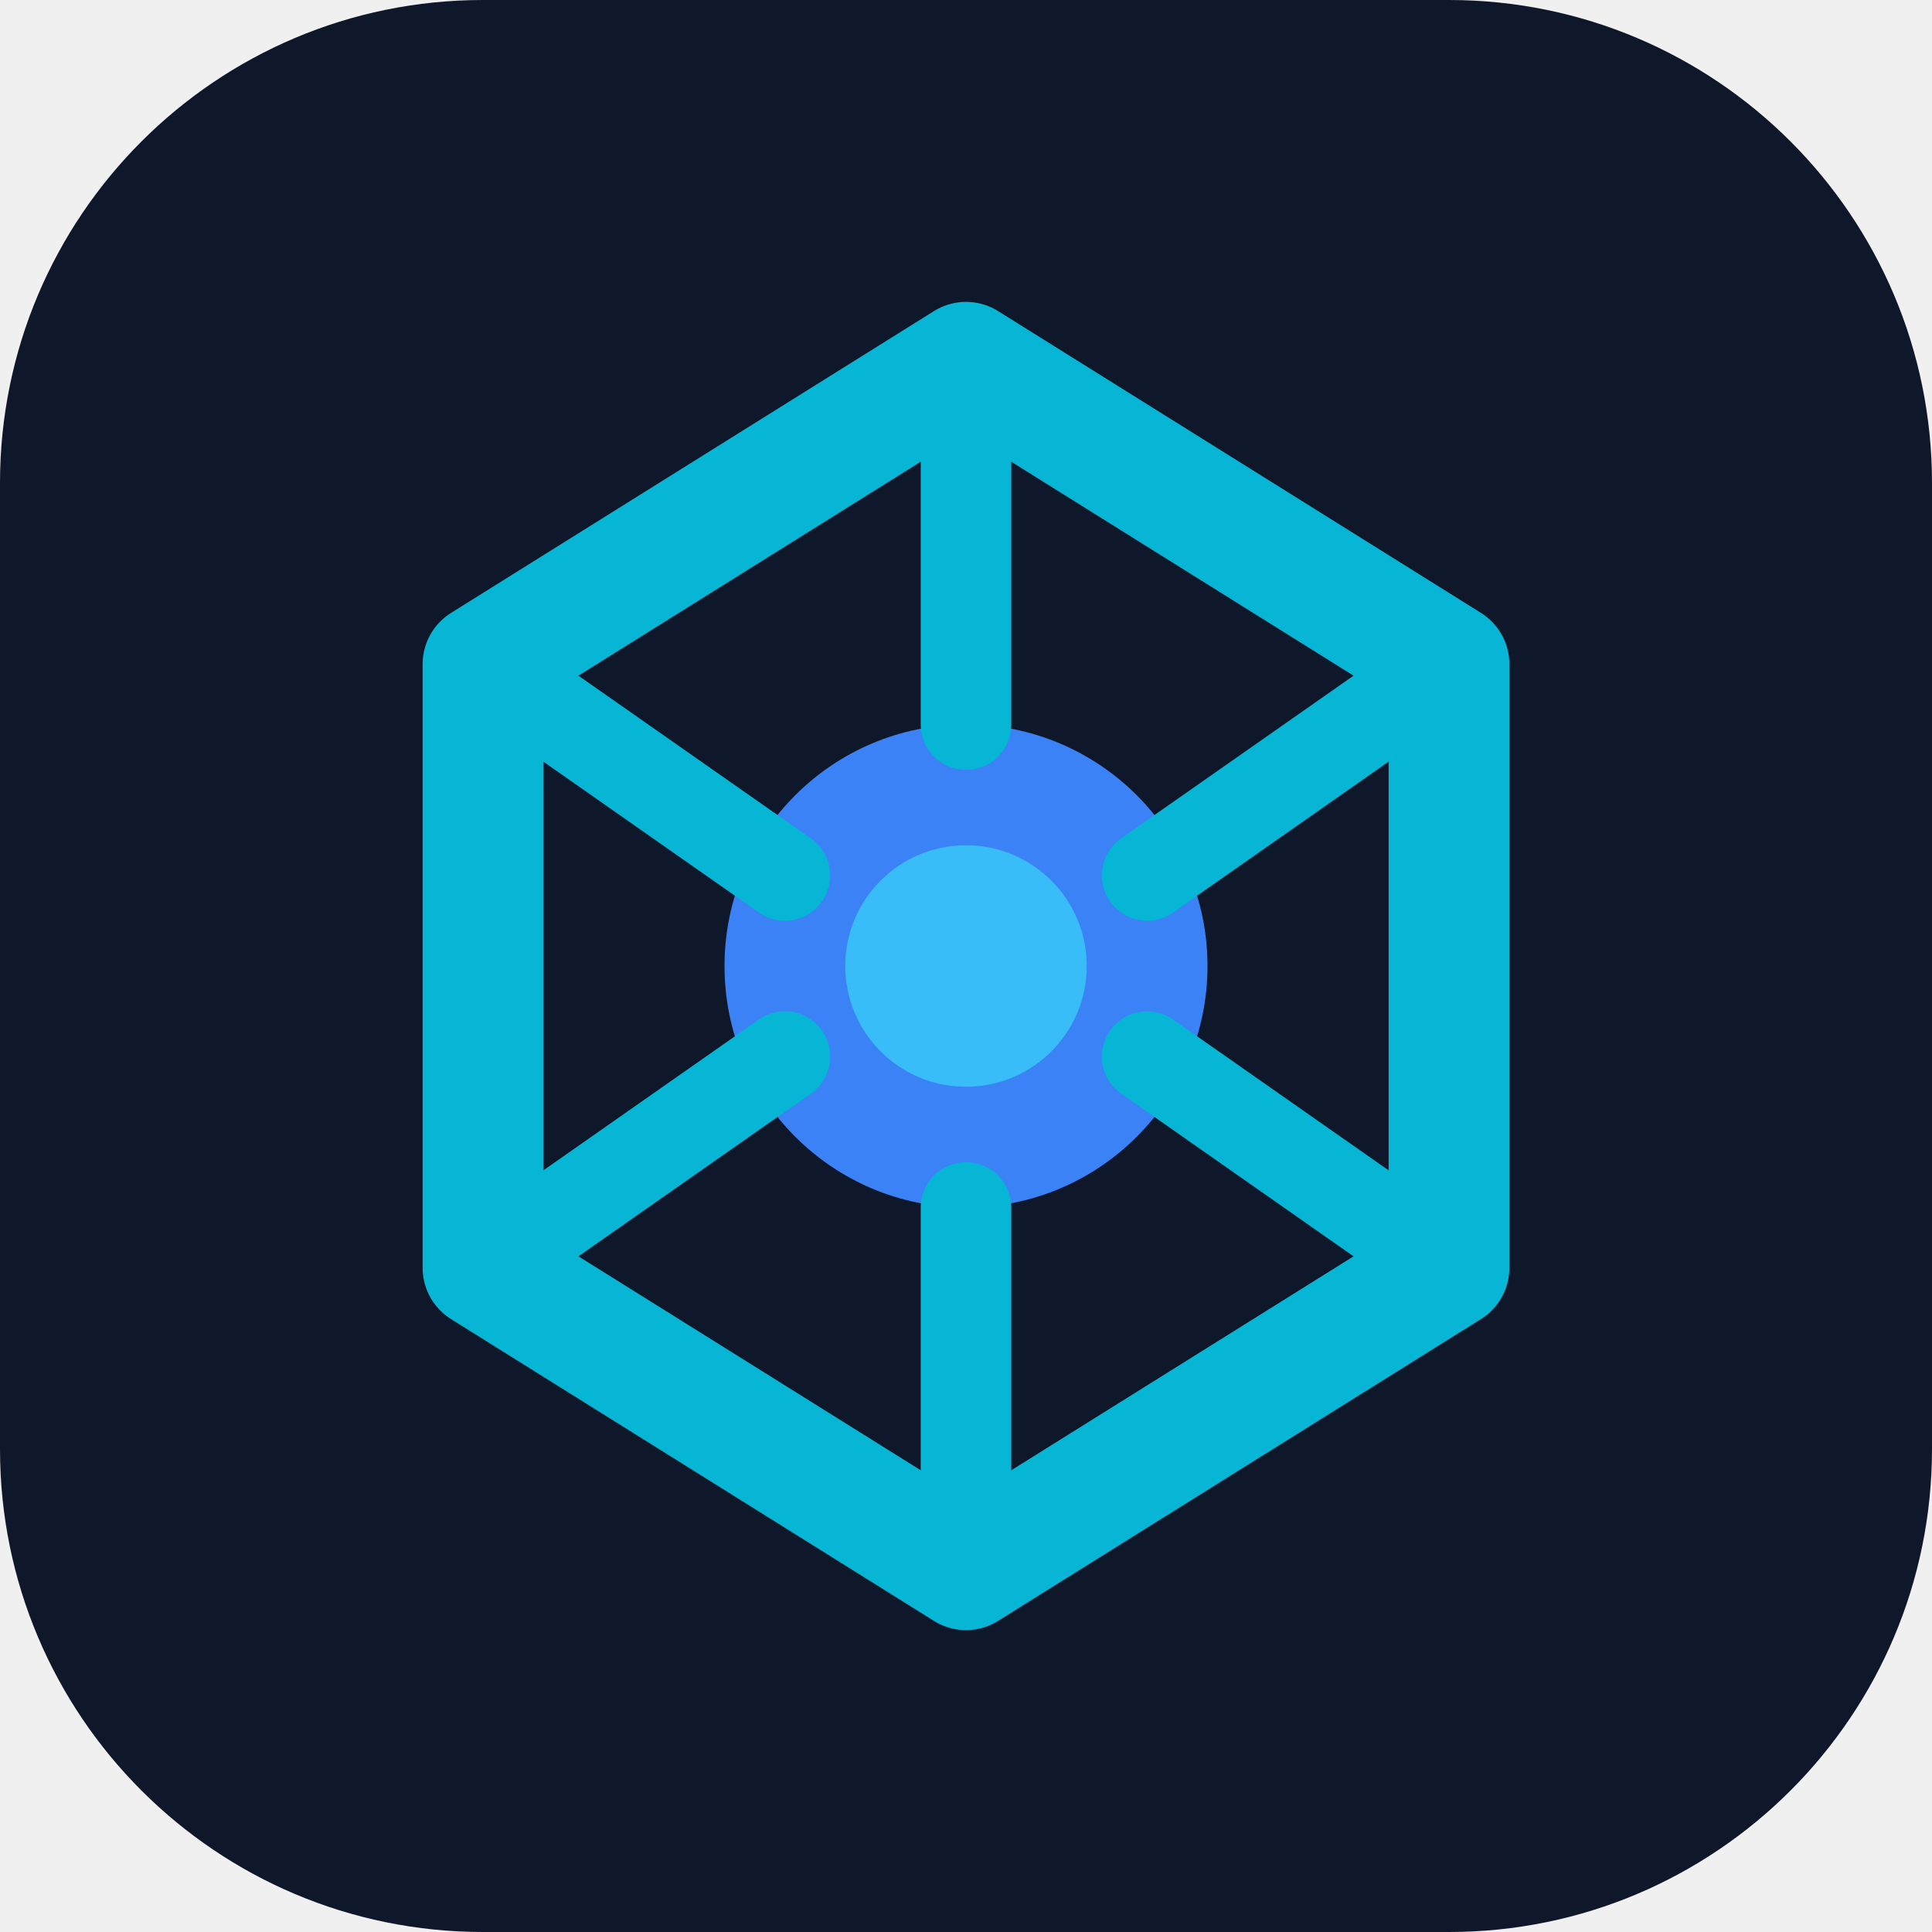
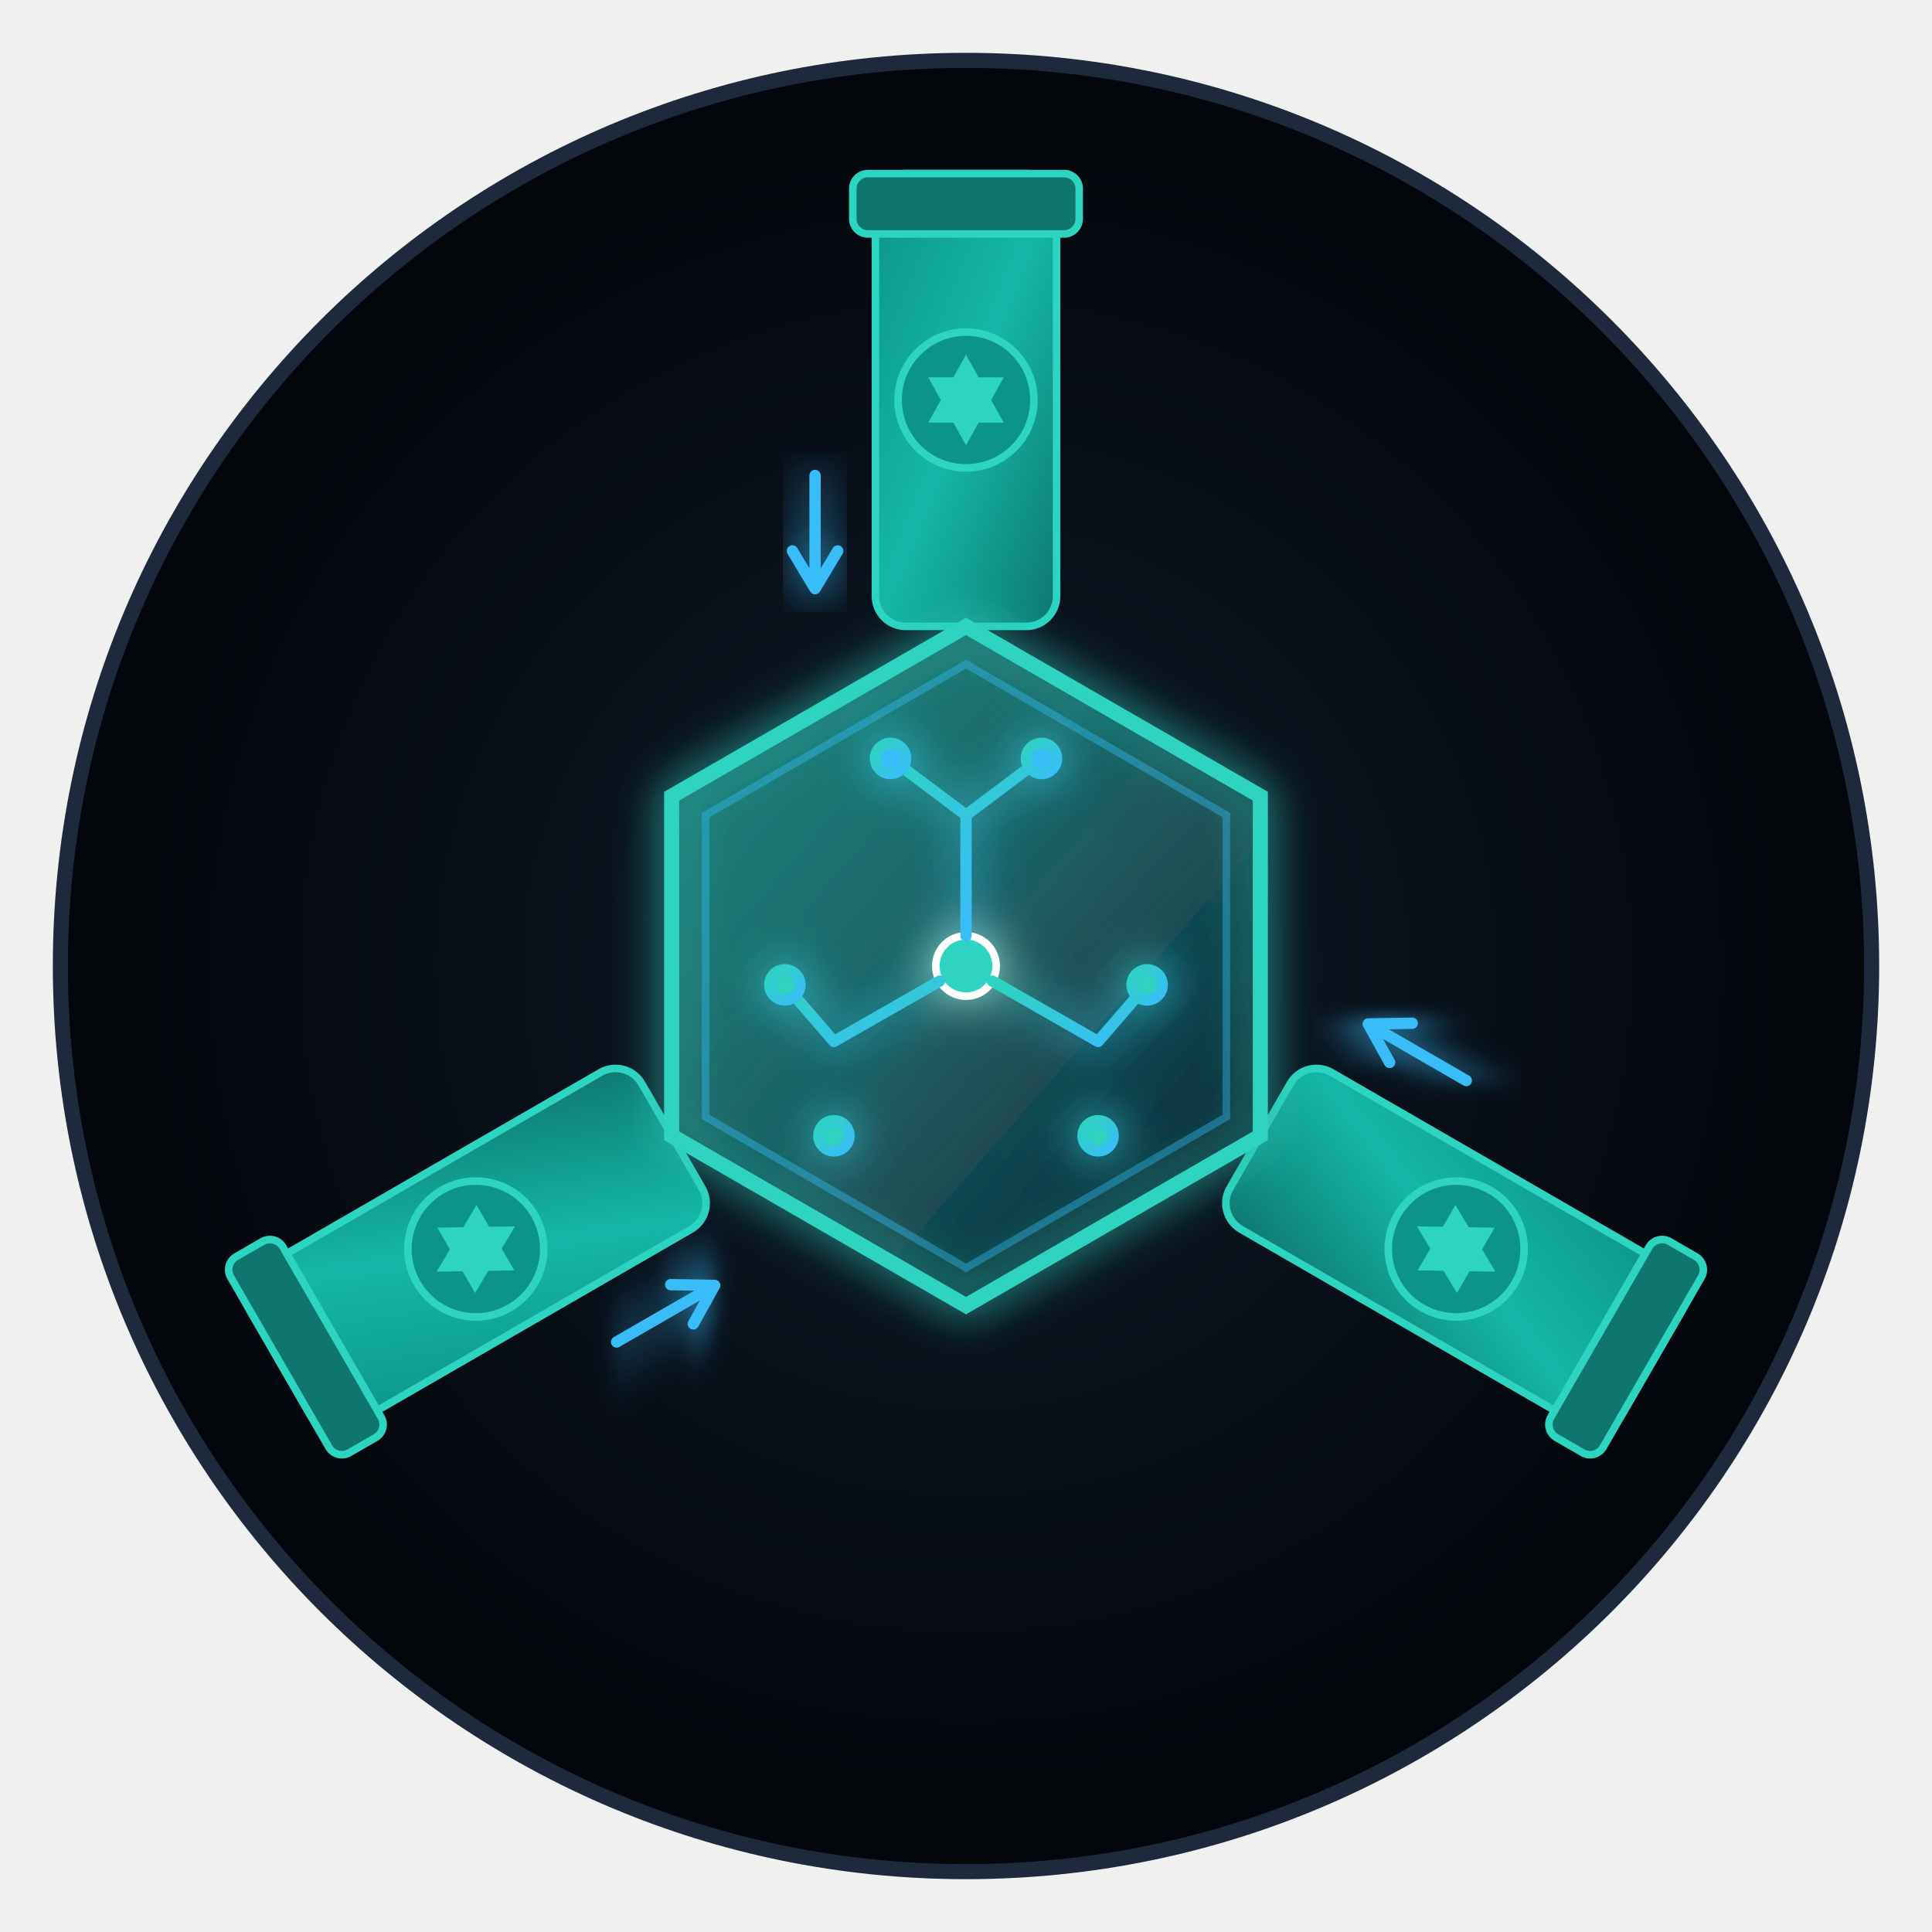
- <svg xmlns="http://www.w3.org/2000/svg" viewBox="0 0 32 32" width="32" height="32">
-   <rect width="32" height="32" rx="8" fill="#0f172a" />
-   <path d="M16 6L24 11V21L16 26L8 21V11L16 6Z" stroke="#06b6d4" stroke-width="2" fill="none" stroke-linejoin="round" />
-   <circle cx="16" cy="16" r="4" fill="#3b82f6" />
-   <circle cx="16" cy="16" r="2" fill="#38bdf8" />
-   <path d="M16 6V12M24 11L19 14.5M24 21L19 17.5M16 26V20M8 21L13 17.5M8 11L13 14.5" stroke="#06b6d4" stroke-width="1.5" stroke-linecap="round" />
+ <svg xmlns="http://www.w3.org/2000/svg" viewBox="0 0 512 512" width="512" height="512">
+   <defs>
+     <radialGradient id="bgGrad" cx="50%" cy="50%" r="50%">
+       <stop offset="0%" stop-color="#0f1b29" />
+       <stop offset="70%" stop-color="#070c14" />
+       <stop offset="100%" stop-color="#03060a" />
+     </radialGradient>
+     <linearGradient id="pipeGrad" x1="0%" y1="0%" x2="100%" y2="100%">
+       <stop offset="0%" stop-color="#0d9488" />
+       <stop offset="50%" stop-color="#14b8a6" />
+       <stop offset="100%" stop-color="#0f766e" />
+     </linearGradient>
+     <linearGradient id="glassGrad" x1="0%" y1="0%" x2="100%" y2="100%">
+       <stop offset="0%" stop-color="rgba(45, 212, 191, 0.35)" />
+       <stop offset="100%" stop-color="rgba(15, 23, 42, 0.65)" />
+     </linearGradient>
+     <linearGradient id="glowGlow" x1="0%" y1="0%" x2="100%" y2="100%">
+       <stop offset="0%" stop-color="#2dd4bf" />
+       <stop offset="100%" stop-color="#38bdf8" />
+     </linearGradient>
+     <filter id="neonGlow" x="-20%" y="-20%" width="140%" height="140%">
+       <feGaussianBlur stdDeviation="6" result="blur" />
+       <feMerge>
+         <feMergeNode in="blur" />
+         <feMergeNode in="SourceGraphic" />
+       </feMerge>
+     </filter>
+   </defs>
+   <circle cx="256" cy="256" r="240" fill="url(#bgGrad)" stroke="#1e293b" stroke-width="4" />
+   <g transform="translate(256, 256) rotate(0)">
+     <rect x="-24" y="-210" width="48" height="120" rx="8" fill="url(#pipeGrad)" stroke="#2dd4bf" stroke-width="2" />
+     <rect x="-30" y="-210" width="60" height="16" rx="4" fill="#0f766e" stroke="#2dd4bf" stroke-width="2" />
+     <circle cx="0" cy="-150" r="18" fill="#0d9488" stroke="#2dd4bf" stroke-width="2" />
+     <polygon points="0,-162 10,-144 -10,-144" fill="#2dd4bf" />
+     <polygon points="0,-138 10,-156 -10,-156" fill="#2dd4bf" />
+     <path d="M-40,-130 L-40,-100 M-40,-100 L-46,-110 M-40,-100 L-34,-110" stroke="#38bdf8" stroke-width="3" stroke-linecap="round" stroke-linejoin="round" filter="url(#neonGlow)" />
+   </g>
+   <g transform="translate(256, 256) rotate(120)">
+     <rect x="-24" y="-210" width="48" height="120" rx="8" fill="url(#pipeGrad)" stroke="#2dd4bf" stroke-width="2" />
+     <rect x="-30" y="-210" width="60" height="16" rx="4" fill="#0f766e" stroke="#2dd4bf" stroke-width="2" />
+     <circle cx="0" cy="-150" r="18" fill="#0d9488" stroke="#2dd4bf" stroke-width="2" />
+     <polygon points="0,-162 10,-144 -10,-144" fill="#2dd4bf" />
+     <polygon points="0,-138 10,-156 -10,-156" fill="#2dd4bf" />
+     <path d="M-40,-130 L-40,-100 M-40,-100 L-46,-110 M-40,-100 L-34,-110" stroke="#38bdf8" stroke-width="3" stroke-linecap="round" stroke-linejoin="round" filter="url(#neonGlow)" />
+   </g>
+   <g transform="translate(256, 256) rotate(240)">
+     <rect x="-24" y="-210" width="48" height="120" rx="8" fill="url(#pipeGrad)" stroke="#2dd4bf" stroke-width="2" />
+     <rect x="-30" y="-210" width="60" height="16" rx="4" fill="#0f766e" stroke="#2dd4bf" stroke-width="2" />
+     <circle cx="0" cy="-150" r="18" fill="#0d9488" stroke="#2dd4bf" stroke-width="2" />
+     <polygon points="0,-162 10,-144 -10,-144" fill="#2dd4bf" />
+     <polygon points="0,-138 10,-156 -10,-156" fill="#2dd4bf" />
+     <path d="M-40,-130 L-40,-100 M-40,-100 L-46,-110 M-40,-100 L-34,-110" stroke="#38bdf8" stroke-width="3" stroke-linecap="round" stroke-linejoin="round" filter="url(#neonGlow)" />
+   </g>
+   <g transform="translate(256, 256)">
+     <polygon points="0,-90 78,-45 78,45 0,90 -78,45 -78,-45" fill="url(#glassGrad)" stroke="#2dd4bf" stroke-width="4" filter="url(#neonGlow)" />
+     <polygon points="0,-80 69,-40 69,40 0,80 -69,40 -69,-40" fill="none" stroke="rgba(56, 189, 248, 0.4)" stroke-width="2" />
+     <g stroke="url(#glowGlow)" stroke-width="3" stroke-linecap="round" stroke-linejoin="round" fill="none" filter="url(#neonGlow)">
+       <circle cx="0" cy="0" r="8" fill="#2dd4bf" stroke="#fff" stroke-width="2" />
+       <path d="M0,-8 L0,-40 L-20,-55" />
+       <path d="M0,-40 L20,-55" />
+       <circle cx="-20" cy="-55" r="4" fill="#38bdf8" />
+       <circle cx="20" cy="-55" r="4" fill="#38bdf8" />
+       <path d="M7,4 L35,20 L48,5" />
+       <path d="M35,20 L35,45" />
+       <circle cx="48" cy="5" r="4" fill="#2dd4bf" />
+       <circle cx="35" cy="45" r="4" fill="#2dd4bf" />
+       <path d="M-7,4 L-35,20 L-48,5" />
+       <path d="M-35,20 L-35,45" />
+       <circle cx="-48" cy="5" r="4" fill="#2dd4bf" />
+       <circle cx="-35" cy="45" r="4" fill="#2dd4bf" />
+     </g>
+   </g>
</svg>
